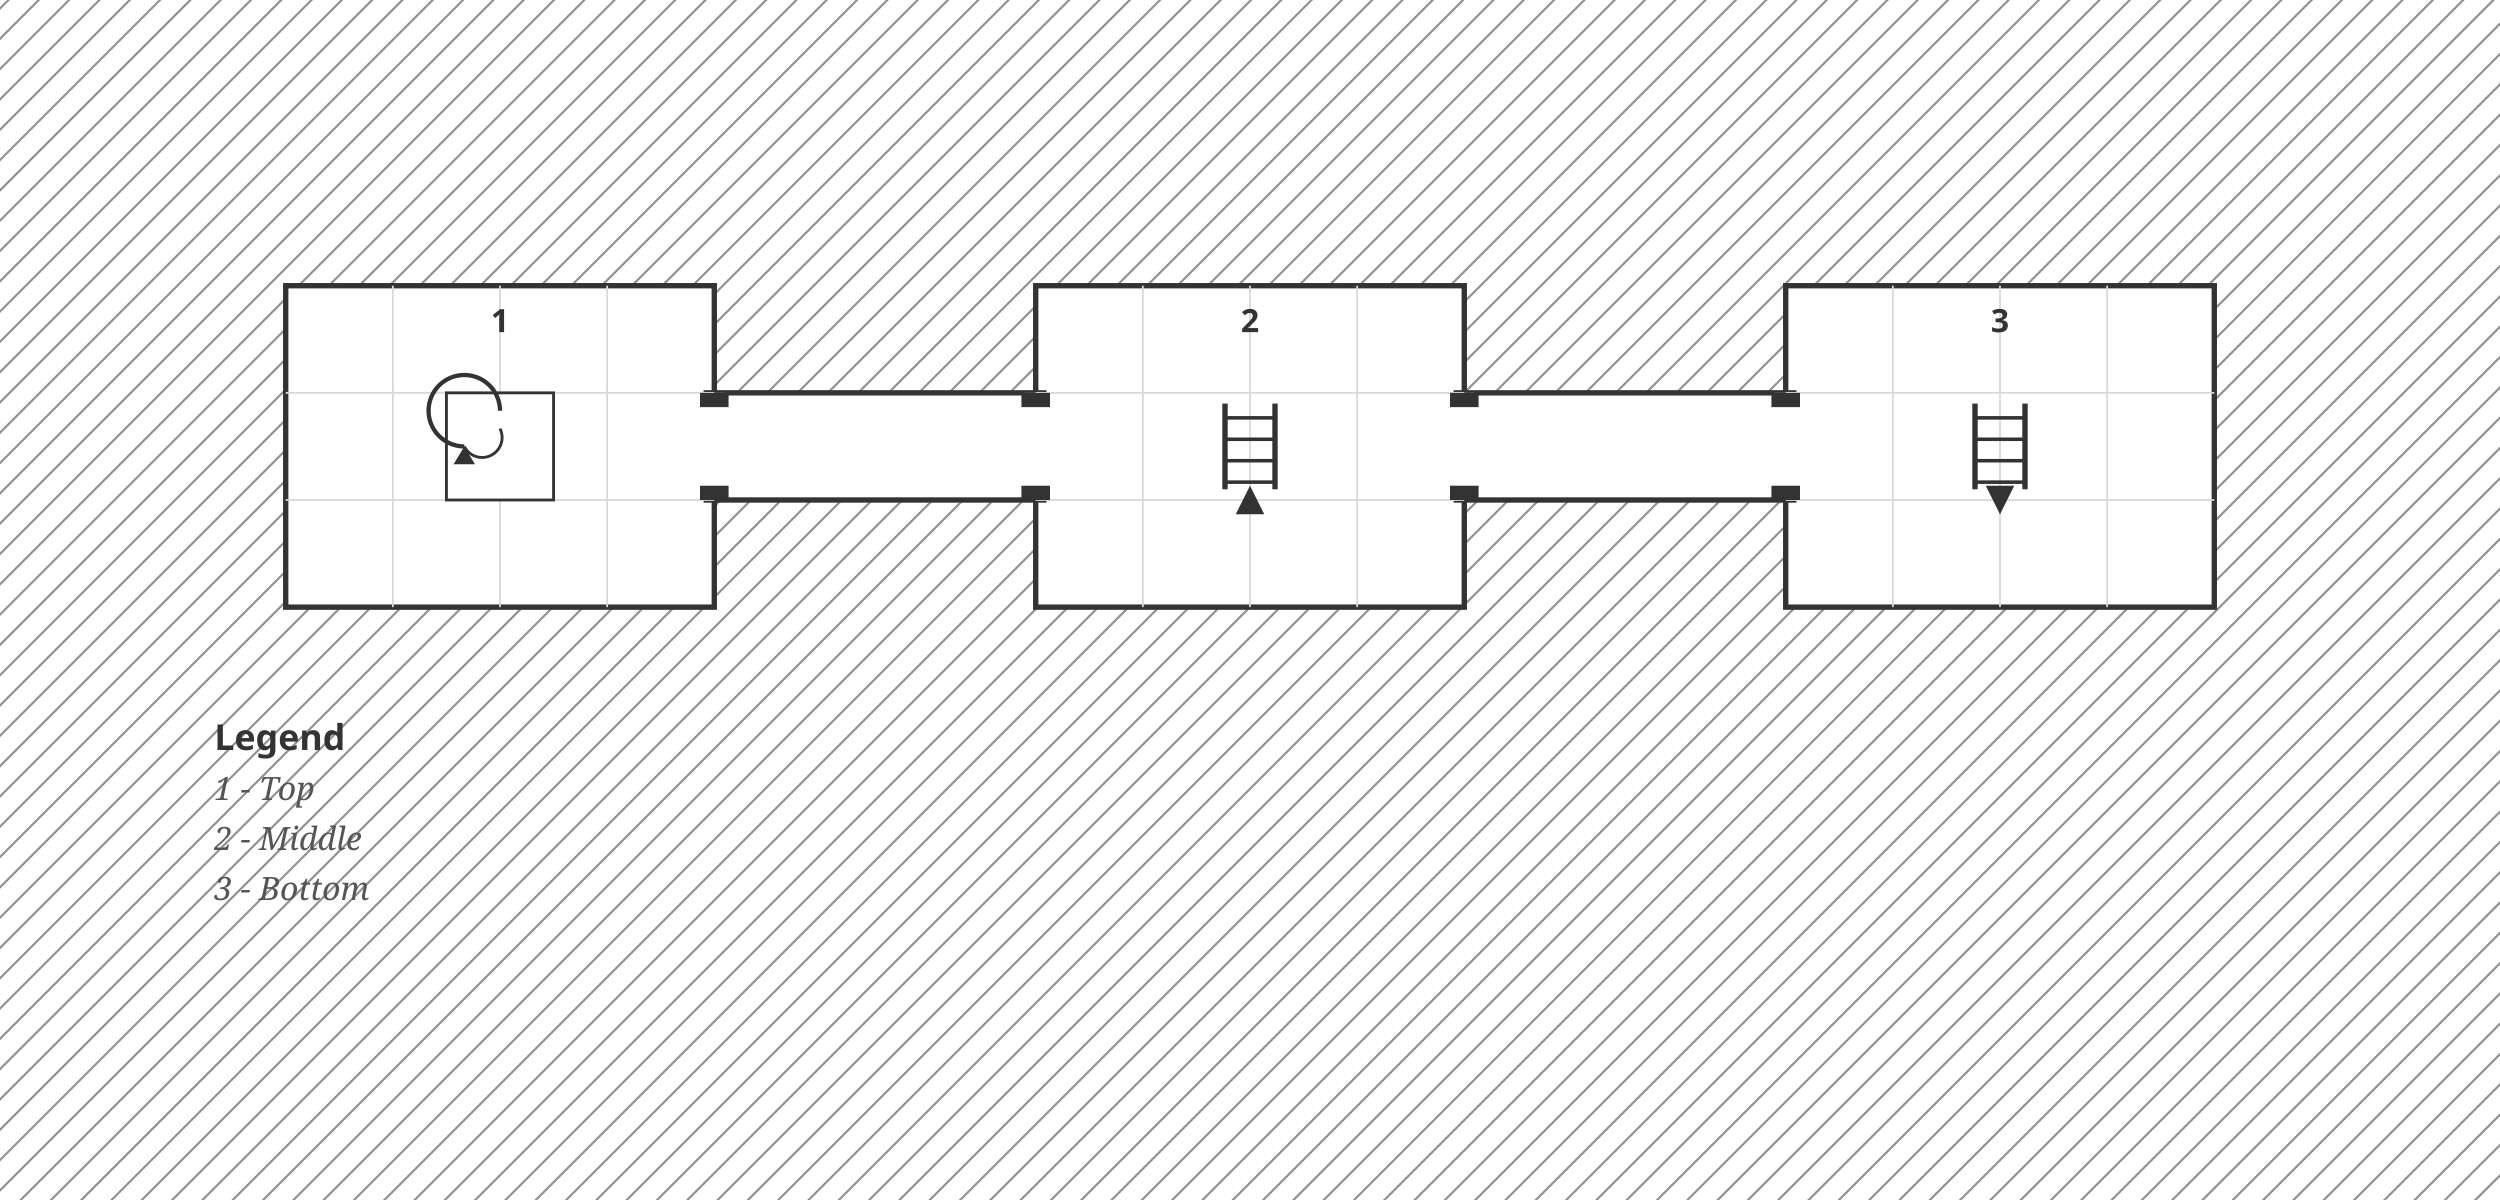
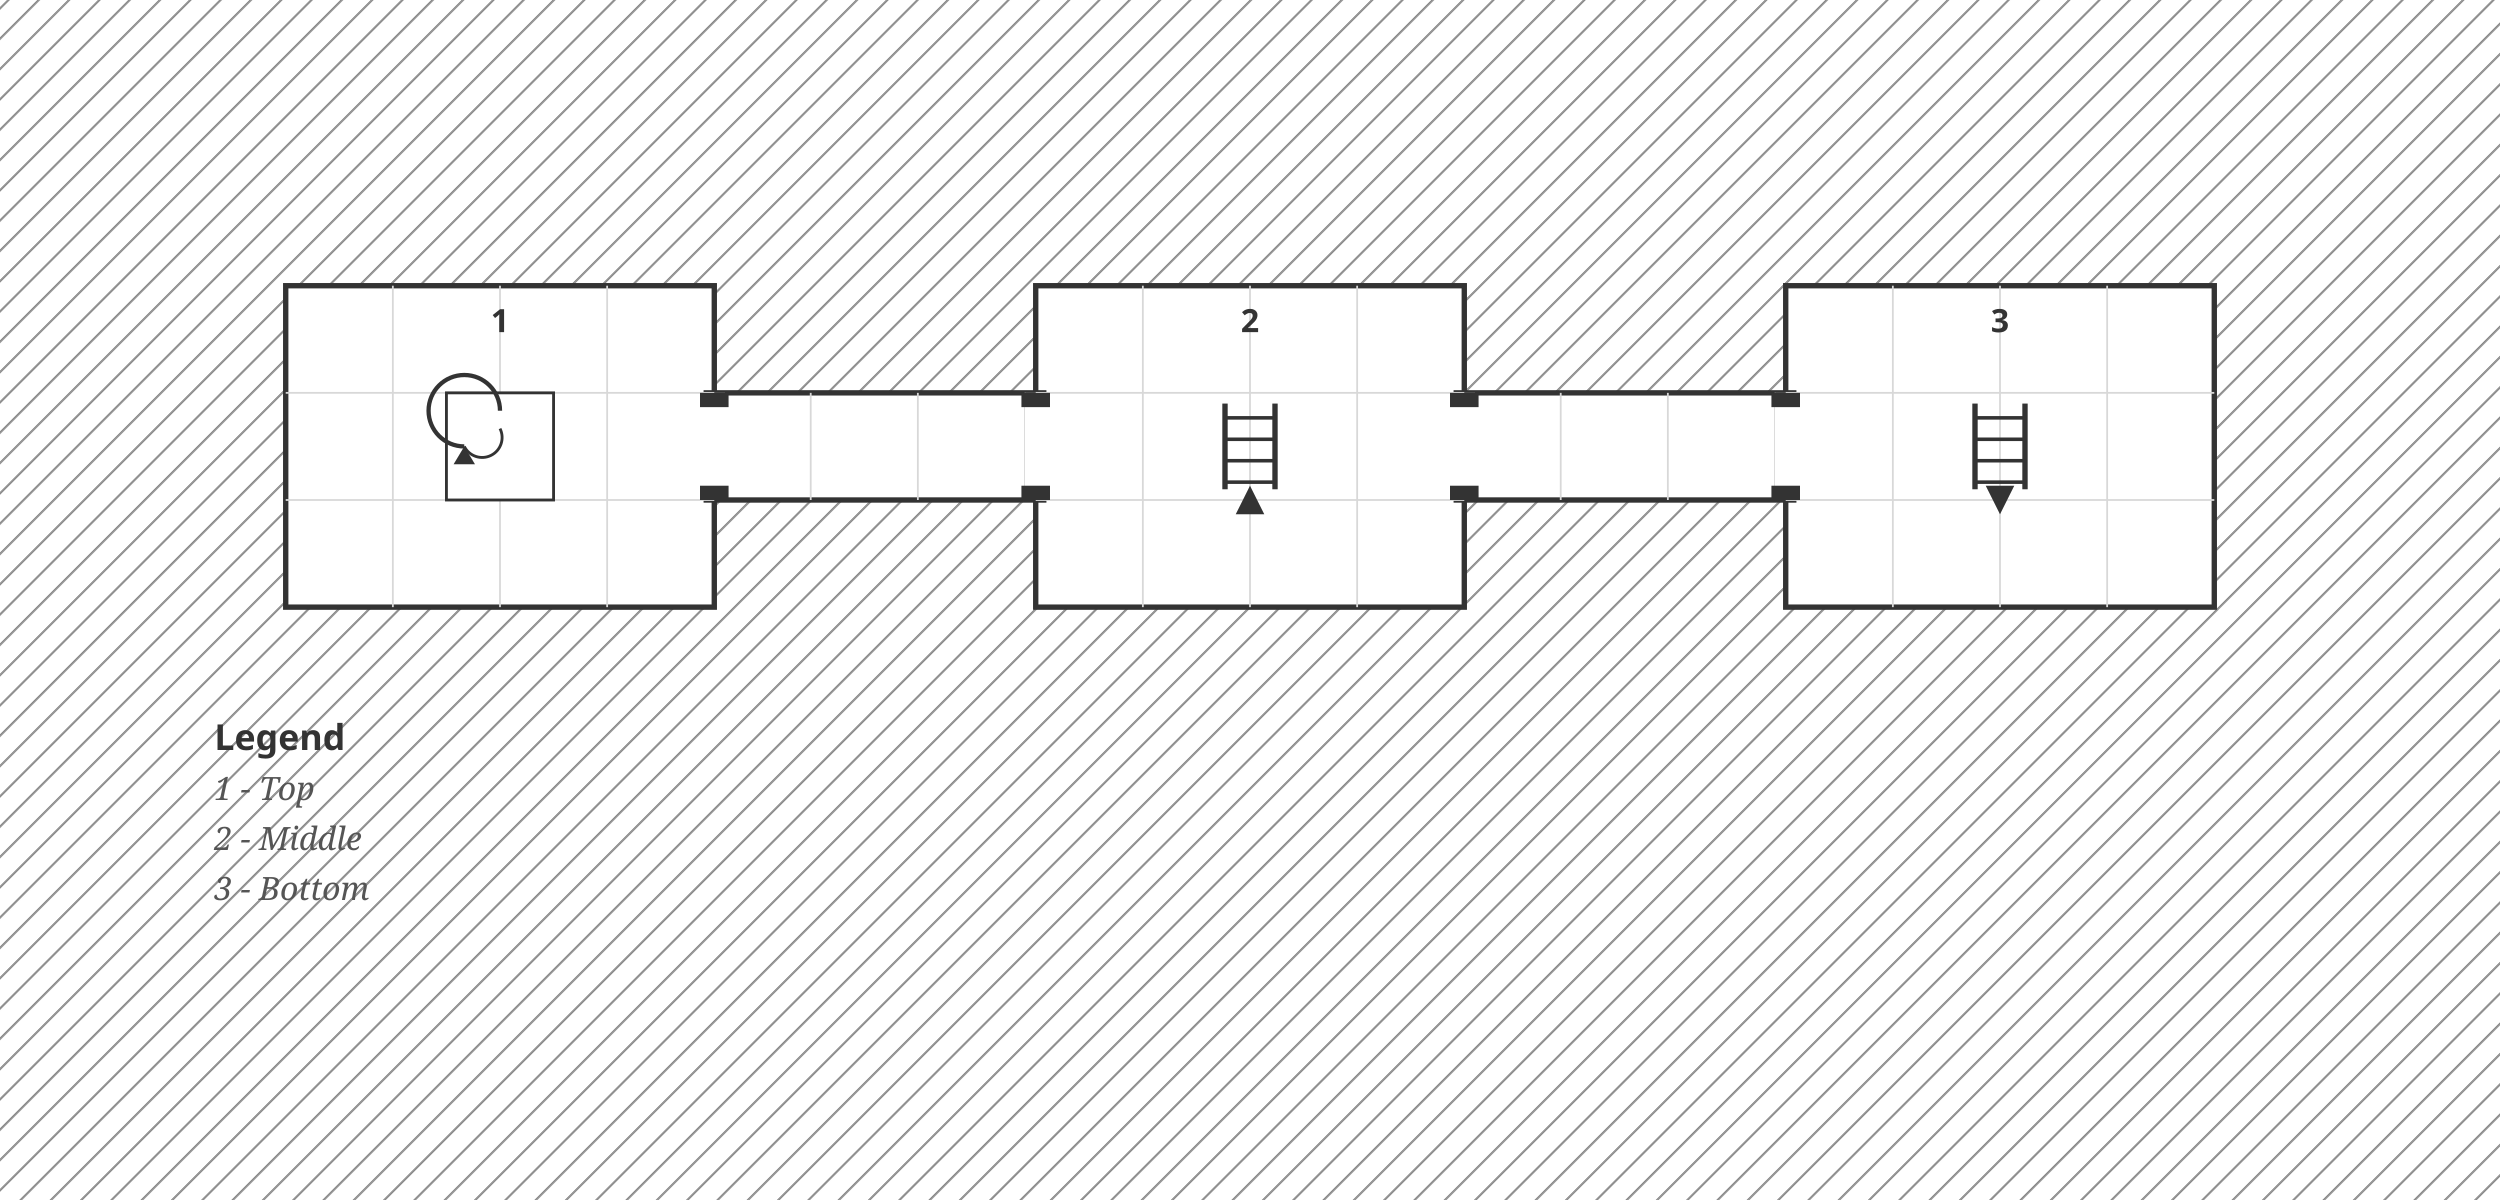
<svg xmlns="http://www.w3.org/2000/svg" viewBox="-140 -125 700 336" width="700" height="336">
  <defs>
    <pattern id="hatch" width="6" height="6" patternTransform="rotate(45 0 0)" patternUnits="userSpaceOnUse">
      <line x1="0" y1="0" x2="0" y2="6" stroke="#888" stroke-width="1.2" />
    </pattern>
    <symbol id="door-open" viewBox="0 0 30 30">
      <rect x="0" y="12" width="30" height="6" fill="white" />
      <rect x="0" y="11" width="4" height="8" fill="#333" />
      <rect x="26" y="11" width="4" height="8" fill="#333" />
    </symbol>
+     <symbol id="door-closed" viewBox="0 0 30 30">
+       <rect x="0" y="12" width="30" height="6" fill="white" />
+       <rect x="2" y="13" width="26" height="4" fill="#333" />
+     </symbol>
    <symbol id="door-locked" viewBox="0 0 30 30">
      <rect x="0" y="12" width="30" height="6" fill="white" />
      <rect x="2" y="11" width="26" height="8" fill="#333" />
      <rect x="4" y="13" width="22" height="4" fill="white" />
    </symbol>
    <symbol id="door-secret" viewBox="0 0 30 30">
      <line x1="0" y1="15" x2="30" y2="15" stroke="#888" stroke-width="1.2" stroke-dasharray="6,6" />
-     </symbol>
-     <symbol id="door-barred" viewBox="0 0 30 30">
-       <rect x="0" y="12" width="30" height="6" fill="white" />
-       <rect x="2" y="11" width="26" height="8" fill="#555" />
-       <line x1="8" y1="11" x2="8" y2="19" stroke="white" stroke-width="2" />
-       <line x1="15" y1="11" x2="15" y2="19" stroke="white" stroke-width="2" />
-       <line x1="22" y1="11" x2="22" y2="19" stroke="white" stroke-width="2" />
-     </symbol>
-     <symbol id="door-double" viewBox="0 0 30 30">
-       <rect x="0" y="12" width="30" height="6" fill="white" />
-       <rect x="0" y="11" width="3" height="8" fill="#333" />
-       <rect x="27" y="11" width="3" height="8" fill="#333" />
-       <line x1="15" y1="11" x2="15" y2="19" stroke="#333" stroke-width="1" />
-       <circle cx="11" cy="15" r="1.5" fill="#333" />
-       <circle cx="19" cy="15" r="1.5" fill="#333" />
-     </symbol>
-     <symbol id="door-doorway" viewBox="0 0 30 30">
-       <rect x="0" y="12" width="30" height="6" fill="white" />
-     </symbol>
-     <symbol id="door-portcullis" viewBox="0 0 30 30">
-       <rect x="0" y="12" width="30" height="6" fill="white" />
-       <rect x="0" y="11" width="4" height="8" fill="#333" />
-       <rect x="26" y="11" width="4" height="8" fill="#333" />
-       <line x1="9" y1="11" x2="9" y2="19" stroke="#333" stroke-width="1.2" />
-       <line x1="15" y1="11" x2="15" y2="19" stroke="#333" stroke-width="1.2" />
-       <line x1="21" y1="11" x2="21" y2="19" stroke="#333" stroke-width="1.2" />
    </symbol>
    <symbol id="feat-ladder" viewBox="0 0 30 30">
      <line x1="8" y1="3" x2="8" y2="27" stroke="#333" stroke-width="1.5" />
      <line x1="22" y1="3" x2="22" y2="27" stroke="#333" stroke-width="1.5" />
      <line x1="8" y1="7" x2="22" y2="7" stroke="#333" stroke-width="1" />
      <line x1="8" y1="13" x2="22" y2="13" stroke="#333" stroke-width="1" />
      <line x1="8" y1="19" x2="22" y2="19" stroke="#333" stroke-width="1" />
      <line x1="8" y1="25" x2="22" y2="25" stroke="#333" stroke-width="1" />
    </symbol>
    <symbol id="feat-pillar" viewBox="0 0 30 30">
      <circle cx="15" cy="15" r="10" fill="#666" stroke="#333" stroke-width="1" />
      <circle cx="15" cy="15" r="7" fill="#888" />
    </symbol>
    <symbol id="feat-statue" viewBox="0 0 30 30">
      <polygon points="15,3 27,15 15,27 3,15" fill="#ccc" stroke="#333" stroke-width="1.2" />
      <line x1="15" y1="7" x2="15" y2="23" stroke="#333" stroke-width="0.8" />
      <line x1="7" y1="15" x2="23" y2="15" stroke="#333" stroke-width="0.8" />
    </symbol>
    <symbol id="feat-pool" viewBox="0 0 30 30">
      <rect x="2" y="2" width="26" height="26" rx="8" fill="white" stroke="#99c" stroke-width="1" />
      <path d="M 6 10 Q 10 7 14 10 Q 18 13 22 10" fill="none" stroke="#99c" stroke-width="1.2" />
      <path d="M 6 16 Q 10 13 14 16 Q 18 19 22 16" fill="none" stroke="#99c" stroke-width="1.2" />
      <path d="M 6 22 Q 10 19 14 22 Q 18 25 22 22" fill="none" stroke="#99c" stroke-width="1.2" />
    </symbol>
    <symbol id="feat-stream" viewBox="0 0 30 30">
      <path d="M 0 12 Q 5 8 10 14 Q 15 20 20 14 Q 25 8 30 12" fill="none" stroke="#99c" stroke-width="1.8" />
      <path d="M 0 18 Q 5 14 10 20 Q 15 26 20 20 Q 25 14 30 18" fill="none" stroke="#99c" stroke-width="1.8" />
    </symbol>
    <symbol id="feat-stalactite" viewBox="0 0 30 30">
      <polygon points="7,2  4,16  10,16" fill="#666" />
      <polygon points="15,2 12,13  18,13" fill="#666" />
      <polygon points="23,2 20,18  26,18" fill="#666" />
    </symbol>
    <symbol id="feat-stalagmite" viewBox="0 0 30 30">
      <polygon points="7,28  4,14  10,14" fill="#666" />
      <polygon points="15,28 12,17  18,17" fill="#666" />
      <polygon points="23,28 20,12  26,12" fill="#666" />
    </symbol>
    <symbol id="feat-crevasse" viewBox="0 0 30 30">
      <polygon points="0,15 5,10 9,16 13,8 17,18 21,9 25,16 30,15 30,20 25,20 21,14 17,23 13,13 9,21 5,15 0,20" fill="#555" stroke="#333" stroke-width="0.5" />
    </symbol>
    <symbol id="feat-window" viewBox="0 0 30 6">
      <rect x="0" y="0" width="30" height="6" fill="white" />
      <rect x="0" y="1" width="8" height="4" fill="#cce" stroke="#99c" stroke-width="0.5" />
      <rect x="11" y="1" width="8" height="4" fill="#cce" stroke="#99c" stroke-width="0.5" />
      <rect x="22" y="1" width="8" height="4" fill="#cce" stroke="#99c" stroke-width="0.5" />
    </symbol>
    <symbol id="feat-arrow-slit" viewBox="0 0 30 6">
      <rect x="0" y="0" width="30" height="6" fill="white" />
      <rect x="12" y="1" width="6" height="4" fill="#555" />
    </symbol>
-     <symbol id="feat-exit" viewBox="0 0 30 6">
-       <rect x="0" y="0" width="30" height="6" fill="white" />
-       <polygon points="12,1 18,1 15,5" fill="#333" />
-     </symbol>
    <symbol id="feat-illusory-wall" viewBox="0 0 30 4">
      <line x1="0" y1="2" x2="30" y2="2" stroke="#888" stroke-width="1.5" stroke-dasharray="4,3" />
    </symbol>
    <symbol id="feat-fireplace" viewBox="0 0 30 20">
      <rect x="0" y="0" width="30" height="20" fill="#555" stroke="#333" stroke-width="1" />
      <path d="M 7 19 L 7 8 A 8 8 0 0 1 23 8 L 23 19 Z" fill="white" />
      <path d="M 11 17 Q 15 9 19 17" fill="none" stroke="#c63" stroke-width="1.5" />
    </symbol>
    <symbol id="feat-bed" viewBox="0 0 30 24">
      <rect x="1" y="1" width="28" height="22" fill="white" stroke="#333" stroke-width="1" />
      <rect x="1" y="1" width="28" height="7" fill="#ddd" stroke="#333" stroke-width="0.5" />
      <circle cx="8" cy="5" r="3" fill="white" stroke="#333" stroke-width="0.5" />
      <circle cx="22" cy="5" r="3" fill="white" stroke="#333" stroke-width="0.5" />
    </symbol>
    <symbol id="feat-curtain" viewBox="0 0 30 16">
      <line x1="0" y1="2" x2="30" y2="2" stroke="#333" stroke-width="1.5" />
      <path d="M 0 2 Q 3 14 6 8 Q 9 2 12 14 Q 15 2 18 14 Q 21 2 24 14 Q 27 2 30 8" fill="none" stroke="#333" stroke-width="1.2" />
    </symbol>
  </defs>
  <rect x="-140" y="-125" width="700" height="336" fill="white" />
  <rect x="-140" y="-125" width="700" height="336" fill="url(#hatch)" />
  <rect x="57" y="-15" width="96" height="30" fill="white" />
  <rect x="267" y="-15" width="96" height="30" fill="white" />
  <rect x="-60" y="-45" width="120" height="90" fill="white" />
  <rect x="150" y="-45" width="120" height="90" fill="white" />
  <rect x="360" y="-45" width="120" height="90" fill="white" />
  <line x1="57" y1="-15" x2="153" y2="-15" stroke="#333" stroke-width="1.5" />
  <line x1="57" y1="15" x2="153" y2="15" stroke="#333" stroke-width="1.5" />
  <line x1="267" y1="-15" x2="363" y2="-15" stroke="#333" stroke-width="1.5" />
  <line x1="267" y1="15" x2="363" y2="15" stroke="#333" stroke-width="1.5" />
  <rect x="-60" y="-45" width="120" height="90" fill="none" stroke="#333" stroke-width="1.5" />
  <rect x="150" y="-45" width="120" height="90" fill="none" stroke="#333" stroke-width="1.5" />
  <rect x="360" y="-45" width="120" height="90" fill="none" stroke="#333" stroke-width="1.5" />
  <line x1="-30" y1="-45" x2="-30" y2="45" stroke="#d8d8d8" stroke-width="0.5" />
  <line x1="0" y1="-45" x2="0" y2="45" stroke="#d8d8d8" stroke-width="0.5" />
  <line x1="30" y1="-45" x2="30" y2="45" stroke="#d8d8d8" stroke-width="0.5" />
  <line x1="-60" y1="-15" x2="60" y2="-15" stroke="#d8d8d8" stroke-width="0.5" />
  <line x1="-60" y1="15" x2="60" y2="15" stroke="#d8d8d8" stroke-width="0.5" />
  <line x1="180" y1="-45" x2="180" y2="45" stroke="#d8d8d8" stroke-width="0.5" />
  <line x1="210" y1="-45" x2="210" y2="45" stroke="#d8d8d8" stroke-width="0.5" />
  <line x1="240" y1="-45" x2="240" y2="45" stroke="#d8d8d8" stroke-width="0.5" />
  <line x1="150" y1="-15" x2="270" y2="-15" stroke="#d8d8d8" stroke-width="0.5" />
  <line x1="150" y1="15" x2="270" y2="15" stroke="#d8d8d8" stroke-width="0.5" />
  <line x1="390" y1="-45" x2="390" y2="45" stroke="#d8d8d8" stroke-width="0.5" />
  <line x1="420" y1="-45" x2="420" y2="45" stroke="#d8d8d8" stroke-width="0.5" />
  <line x1="450" y1="-45" x2="450" y2="45" stroke="#d8d8d8" stroke-width="0.5" />
  <line x1="360" y1="-15" x2="480" y2="-15" stroke="#d8d8d8" stroke-width="0.5" />
  <line x1="360" y1="15" x2="480" y2="15" stroke="#d8d8d8" stroke-width="0.5" />
+   <line x1="87" y1="-15" x2="87" y2="15" stroke="#d8d8d8" stroke-width="0.5" />
+   <line x1="117" y1="-15" x2="117" y2="15" stroke="#d8d8d8" stroke-width="0.5" />
+   <line x1="147" y1="-15" x2="147" y2="15" stroke="#d8d8d8" stroke-width="0.5" />
+   <line x1="297" y1="-15" x2="297" y2="15" stroke="#d8d8d8" stroke-width="0.5" />
+   <line x1="327" y1="-15" x2="327" y2="15" stroke="#d8d8d8" stroke-width="0.5" />
+   <line x1="357" y1="-15" x2="357" y2="15" stroke="#d8d8d8" stroke-width="0.5" />
  <rect x="-15" y="-15" width="30" height="30" fill="white" stroke="#333" stroke-width="0.8" />
  <path d="M 0,-10 A 10,10 0 1,0 -10,0" fill="none" stroke="#333" stroke-width="1.2" />
  <path d="M -10,0 A 5,5 0 1,0 0,-5" fill="none" stroke="#333" stroke-width="0.8" />
  <polygon points="-10,0 -13,5 -7,5" fill="#333" />
  <use href="#feat-ladder" x="195" y="-15" width="30" height="30" />
  <polygon points="210,11 206,19 214,19" fill="#333" />
  <use href="#feat-ladder" x="405" y="-15" width="30" height="30" />
  <polygon points="420,19 416,11 424,11" fill="#333" />
  <use href="#door-open" x="45" y="-15" width="30" height="30" preserveAspectRatio="none" transform="rotate(90,60,0)" />
  <use href="#door-open" x="135" y="-15" width="30" height="30" preserveAspectRatio="none" transform="rotate(90,150,0)" />
  <use href="#door-open" x="255" y="-15" width="30" height="30" preserveAspectRatio="none" transform="rotate(90,270,0)" />
  <use href="#door-open" x="345" y="-15" width="30" height="30" preserveAspectRatio="none" transform="rotate(90,360,0)" />
  <text x="0" y="-32" text-anchor="middle" dominant-baseline="auto" fill="#333" font-size="9" font-family="sans-serif" font-weight="bold">1</text>
  <text x="210" y="-32" text-anchor="middle" dominant-baseline="auto" fill="#333" font-size="9" font-family="sans-serif" font-weight="bold">2</text>
  <text x="420" y="-32" text-anchor="middle" dominant-baseline="auto" fill="#333" font-size="9" font-family="sans-serif" font-weight="bold">3</text>
  <text x="-80" y="85" fill="#333" font-size="10" font-family="sans-serif" font-weight="bold">Legend</text>
  <text x="-80" y="99" fill="#555" font-size="9" font-family="serif" font-style="italic">1 - Top</text>
  <text x="-80" y="113" fill="#555" font-size="9" font-family="serif" font-style="italic">2 - Middle</text>
  <text x="-80" y="127" fill="#555" font-size="9" font-family="serif" font-style="italic">3 - Bottom</text>
</svg>
